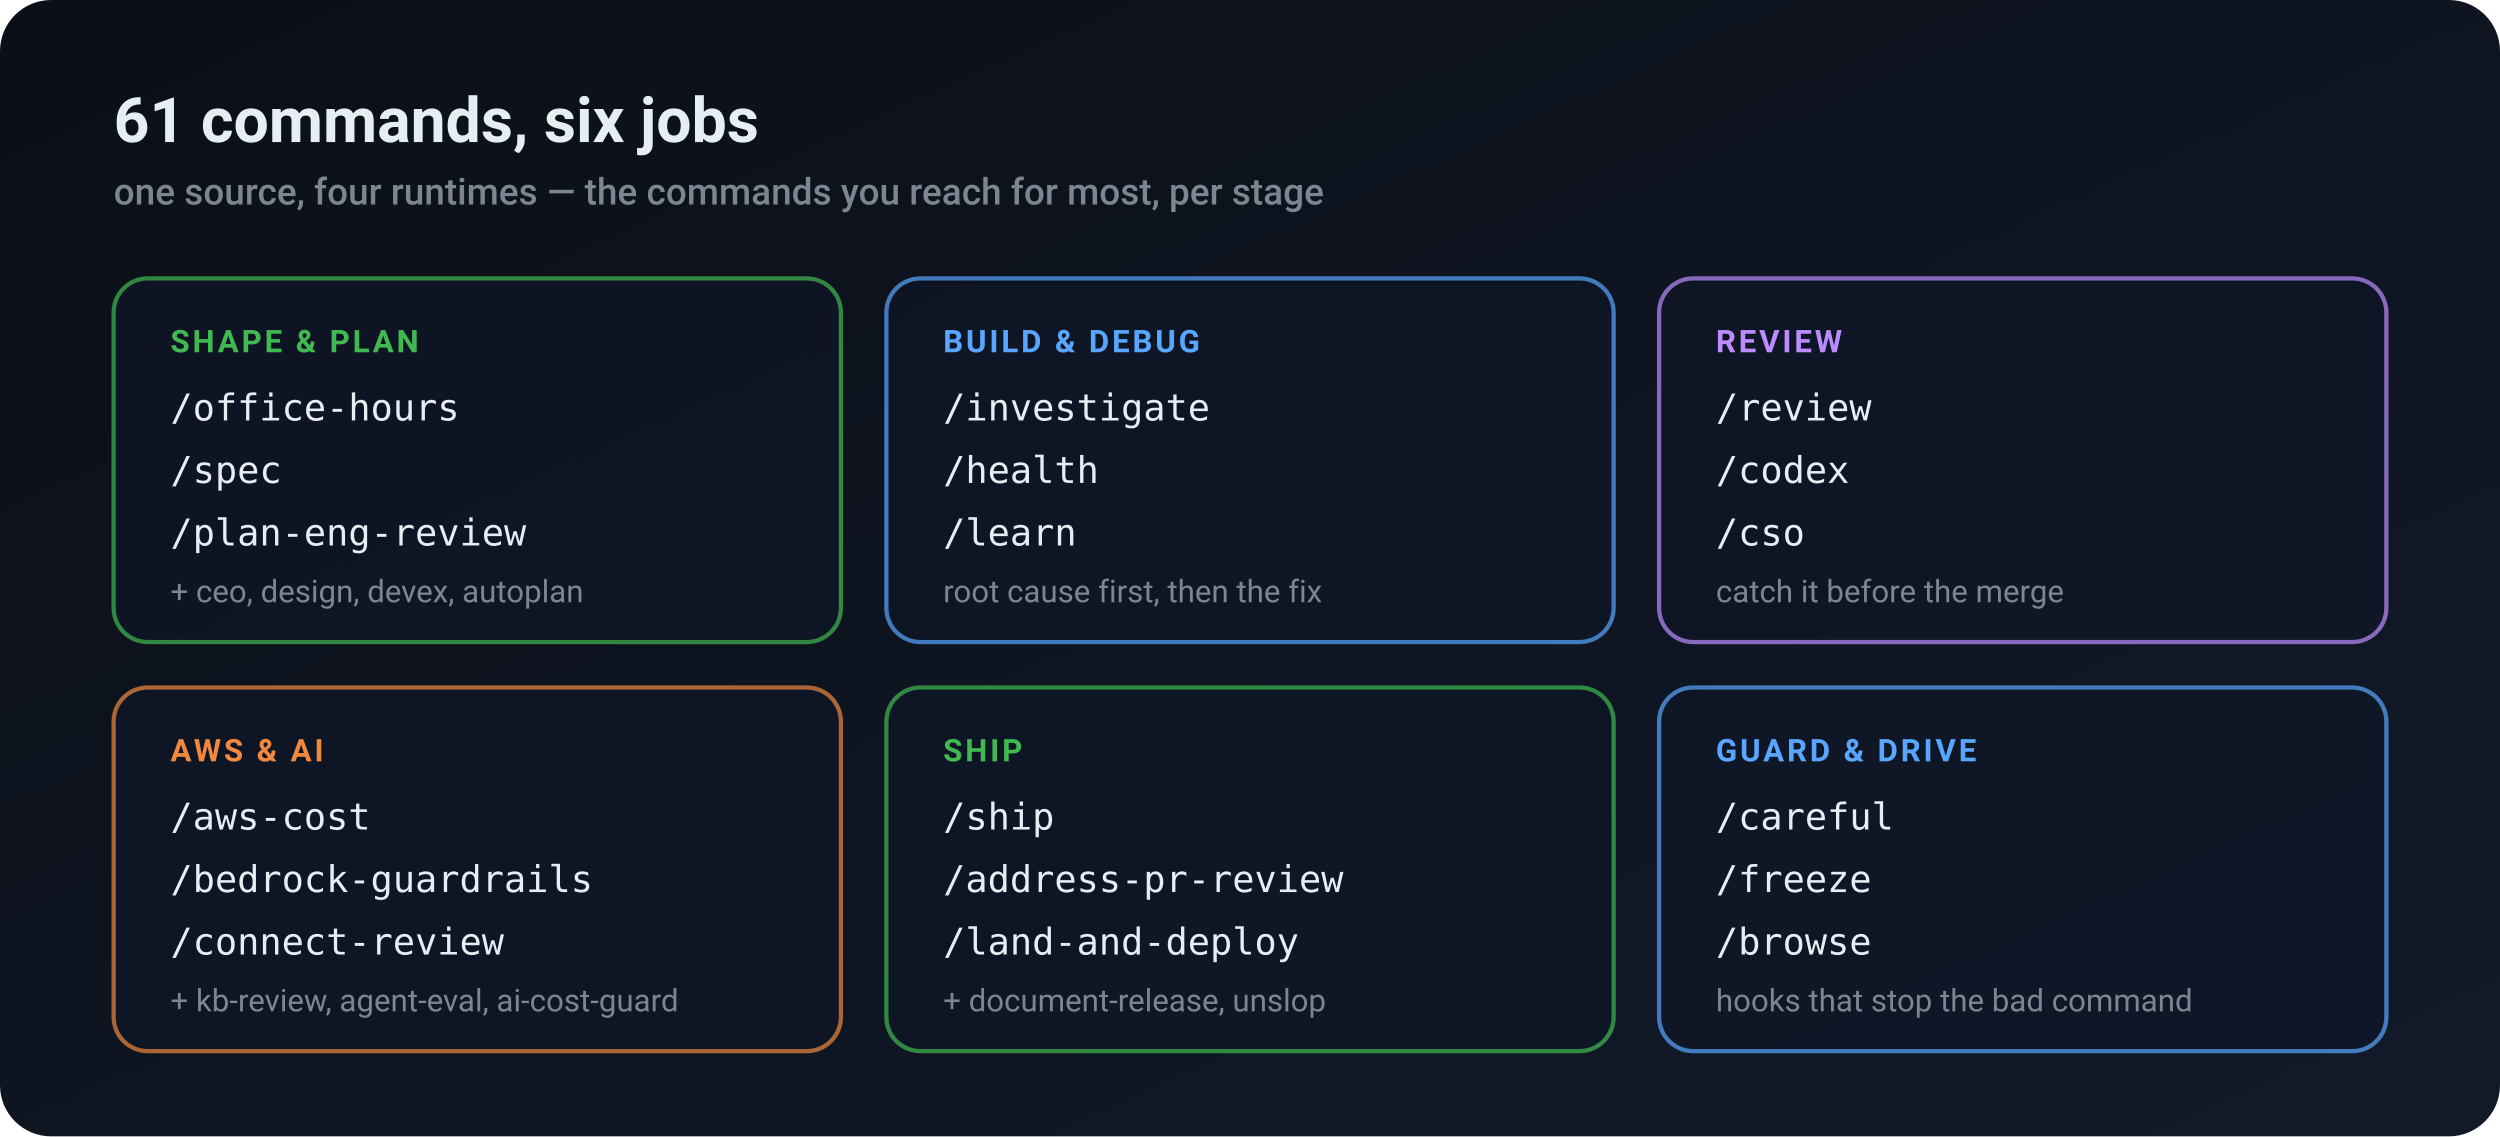
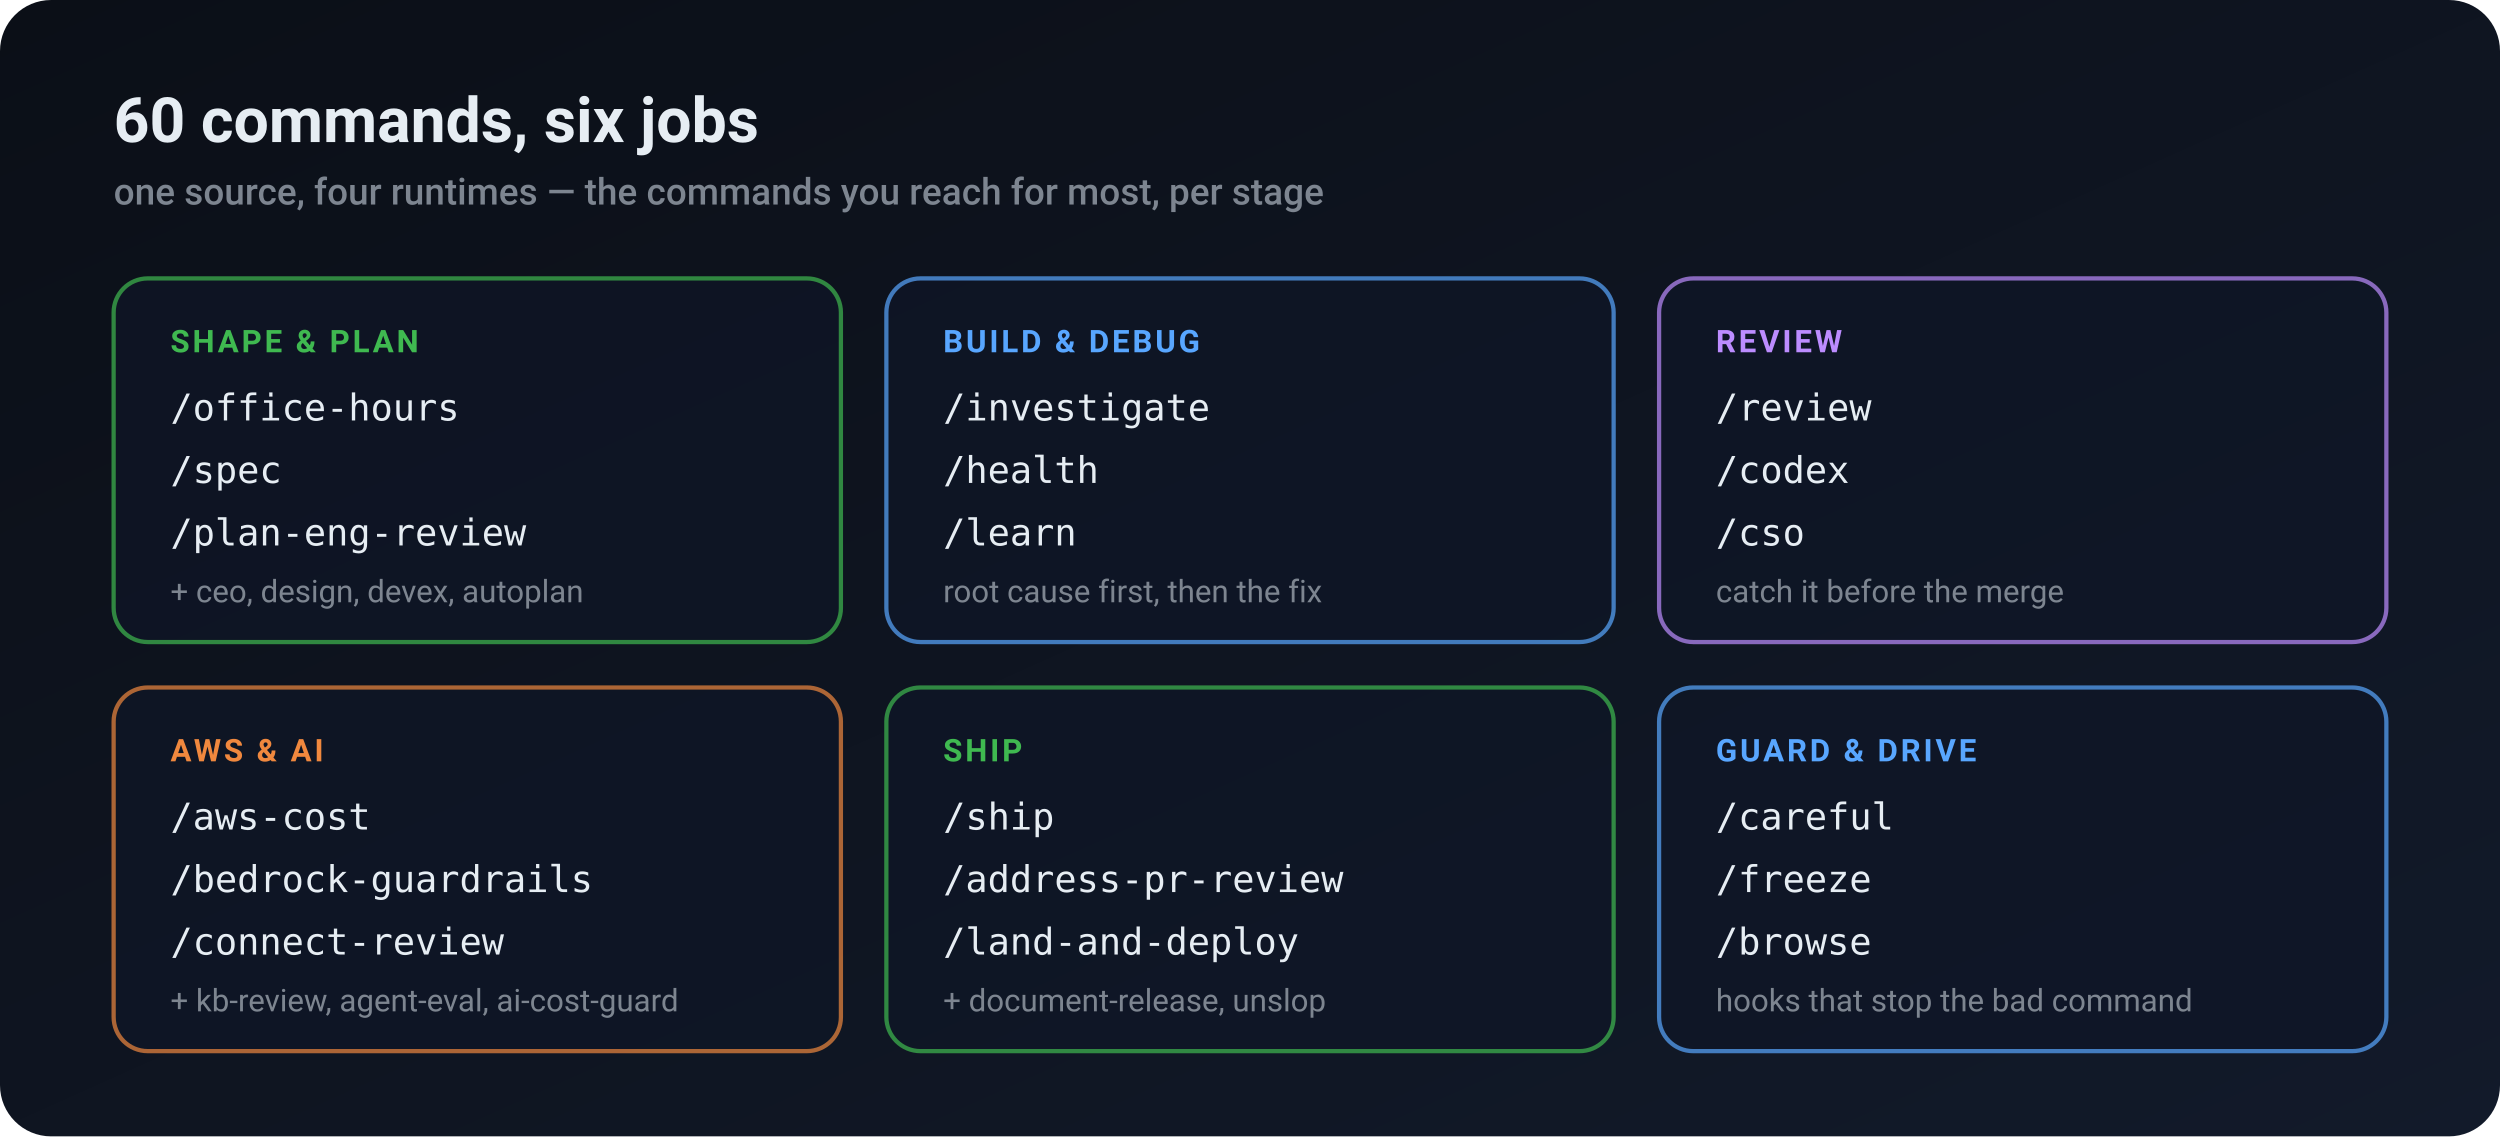
- <svg xmlns="http://www.w3.org/2000/svg" viewBox="0 0 880 400" width="880" height="400" font-family="-apple-system,Segoe UI,Roboto,Helvetica,Arial,sans-serif" role="img" aria-label="The sixty-one vibestack commands grouped into six families: shape and plan, build and debug, review, AWS and AI, ship, and guard and drive. Each family lists the commands you type most.">
+ <svg xmlns="http://www.w3.org/2000/svg" viewBox="0 0 880 400" width="880" height="400" font-family="-apple-system,Segoe UI,Roboto,Helvetica,Arial,sans-serif" role="img" aria-label="The sixty vibestack commands grouped into six families: shape and plan, build and debug, review, AWS and AI, ship, and guard and drive. Each family lists the commands you type most.">
  <defs>
    <linearGradient id="mapbg" x1="0" y1="0" x2="1" y2="1">
      <stop offset="0" stop-color="#0B0F17" />
      <stop offset="1" stop-color="#121A2A" />
    </linearGradient>
  </defs>
  <rect x="0" y="0" width="880" height="400" rx="18" fill="url(#mapbg)" />
-   <text x="40" y="50" fill="#E6EDF3" font-size="22" font-weight="700">61 commands, six jobs</text>
+   <text x="40" y="50" fill="#E6EDF3" font-size="22" font-weight="700">60 commands, six jobs</text>
  <text x="40" y="72" fill="#7D8590" font-size="13" font-weight="500">one source, four runtimes — the commands you reach for most, per stage</text>
  <g>
    <rect x="40" y="98" width="256" height="128" rx="12" fill="#0E1626" stroke="#3FB950" stroke-width="1.5" opacity="0.7" />
    <text x="60" y="124" fill="#3FB950" font-size="11" font-weight="700" letter-spacing="1">SHAPE &amp; PLAN</text>
    <text x="60" y="148" fill="#E6EDF3" font-size="13" font-family="ui-monospace,SFMono-Regular,Menlo,monospace">/office-hours</text>
    <text x="60" y="170" fill="#E6EDF3" font-size="13" font-family="ui-monospace,SFMono-Regular,Menlo,monospace">/spec</text>
    <text x="60" y="192" fill="#E6EDF3" font-size="13" font-family="ui-monospace,SFMono-Regular,Menlo,monospace">/plan-eng-review</text>
    <text x="60" y="212" fill="#7D8590" font-size="11">+ ceo, design, devex, autoplan</text>
  </g>
  <g>
    <rect x="312" y="98" width="256" height="128" rx="12" fill="#0E1626" stroke="#58A6FF" stroke-width="1.5" opacity="0.7" />
    <text x="332" y="124" fill="#58A6FF" font-size="11" font-weight="700" letter-spacing="1">BUILD &amp; DEBUG</text>
    <text x="332" y="148" fill="#E6EDF3" font-size="13" font-family="ui-monospace,SFMono-Regular,Menlo,monospace">/investigate</text>
    <text x="332" y="170" fill="#E6EDF3" font-size="13" font-family="ui-monospace,SFMono-Regular,Menlo,monospace">/health</text>
    <text x="332" y="192" fill="#E6EDF3" font-size="13" font-family="ui-monospace,SFMono-Regular,Menlo,monospace">/learn</text>
    <text x="332" y="212" fill="#7D8590" font-size="11">root cause first, then the fix</text>
  </g>
  <g>
    <rect x="584" y="98" width="256" height="128" rx="12" fill="#0E1626" stroke="#BC8CFF" stroke-width="1.5" opacity="0.7" />
    <text x="604" y="124" fill="#BC8CFF" font-size="11" font-weight="700" letter-spacing="1">REVIEW</text>
    <text x="604" y="148" fill="#E6EDF3" font-size="13" font-family="ui-monospace,SFMono-Regular,Menlo,monospace">/review</text>
    <text x="604" y="170" fill="#E6EDF3" font-size="13" font-family="ui-monospace,SFMono-Regular,Menlo,monospace">/codex</text>
    <text x="604" y="192" fill="#E6EDF3" font-size="13" font-family="ui-monospace,SFMono-Regular,Menlo,monospace">/cso</text>
    <text x="604" y="212" fill="#7D8590" font-size="11">catch it before the merge</text>
  </g>
  <g>
    <rect x="40" y="242" width="256" height="128" rx="12" fill="#0E1626" stroke="#F0883E" stroke-width="1.5" opacity="0.7" />
    <text x="60" y="268" fill="#F0883E" font-size="11" font-weight="700" letter-spacing="1">AWS &amp; AI</text>
    <text x="60" y="292" fill="#E6EDF3" font-size="13" font-family="ui-monospace,SFMono-Regular,Menlo,monospace">/aws-cost</text>
    <text x="60" y="314" fill="#E6EDF3" font-size="13" font-family="ui-monospace,SFMono-Regular,Menlo,monospace">/bedrock-guardrails</text>
    <text x="60" y="336" fill="#E6EDF3" font-size="13" font-family="ui-monospace,SFMono-Regular,Menlo,monospace">/connect-review</text>
    <text x="60" y="356" fill="#7D8590" font-size="11">+ kb-review, agent-eval, ai-cost-guard</text>
  </g>
  <g>
    <rect x="312" y="242" width="256" height="128" rx="12" fill="#0E1626" stroke="#3FB950" stroke-width="1.5" opacity="0.7" />
    <text x="332" y="268" fill="#3FB950" font-size="11" font-weight="700" letter-spacing="1">SHIP</text>
    <text x="332" y="292" fill="#E6EDF3" font-size="13" font-family="ui-monospace,SFMono-Regular,Menlo,monospace">/ship</text>
    <text x="332" y="314" fill="#E6EDF3" font-size="13" font-family="ui-monospace,SFMono-Regular,Menlo,monospace">/address-pr-review</text>
    <text x="332" y="336" fill="#E6EDF3" font-size="13" font-family="ui-monospace,SFMono-Regular,Menlo,monospace">/land-and-deploy</text>
    <text x="332" y="356" fill="#7D8590" font-size="11">+ document-release, unslop</text>
  </g>
  <g>
    <rect x="584" y="242" width="256" height="128" rx="12" fill="#0E1626" stroke="#58A6FF" stroke-width="1.5" opacity="0.7" />
    <text x="604" y="268" fill="#58A6FF" font-size="11" font-weight="700" letter-spacing="1">GUARD &amp; DRIVE</text>
    <text x="604" y="292" fill="#E6EDF3" font-size="13" font-family="ui-monospace,SFMono-Regular,Menlo,monospace">/careful</text>
    <text x="604" y="314" fill="#E6EDF3" font-size="13" font-family="ui-monospace,SFMono-Regular,Menlo,monospace">/freeze</text>
    <text x="604" y="336" fill="#E6EDF3" font-size="13" font-family="ui-monospace,SFMono-Regular,Menlo,monospace">/browse</text>
    <text x="604" y="356" fill="#7D8590" font-size="11">hooks that stop the bad command</text>
  </g>
</svg>
